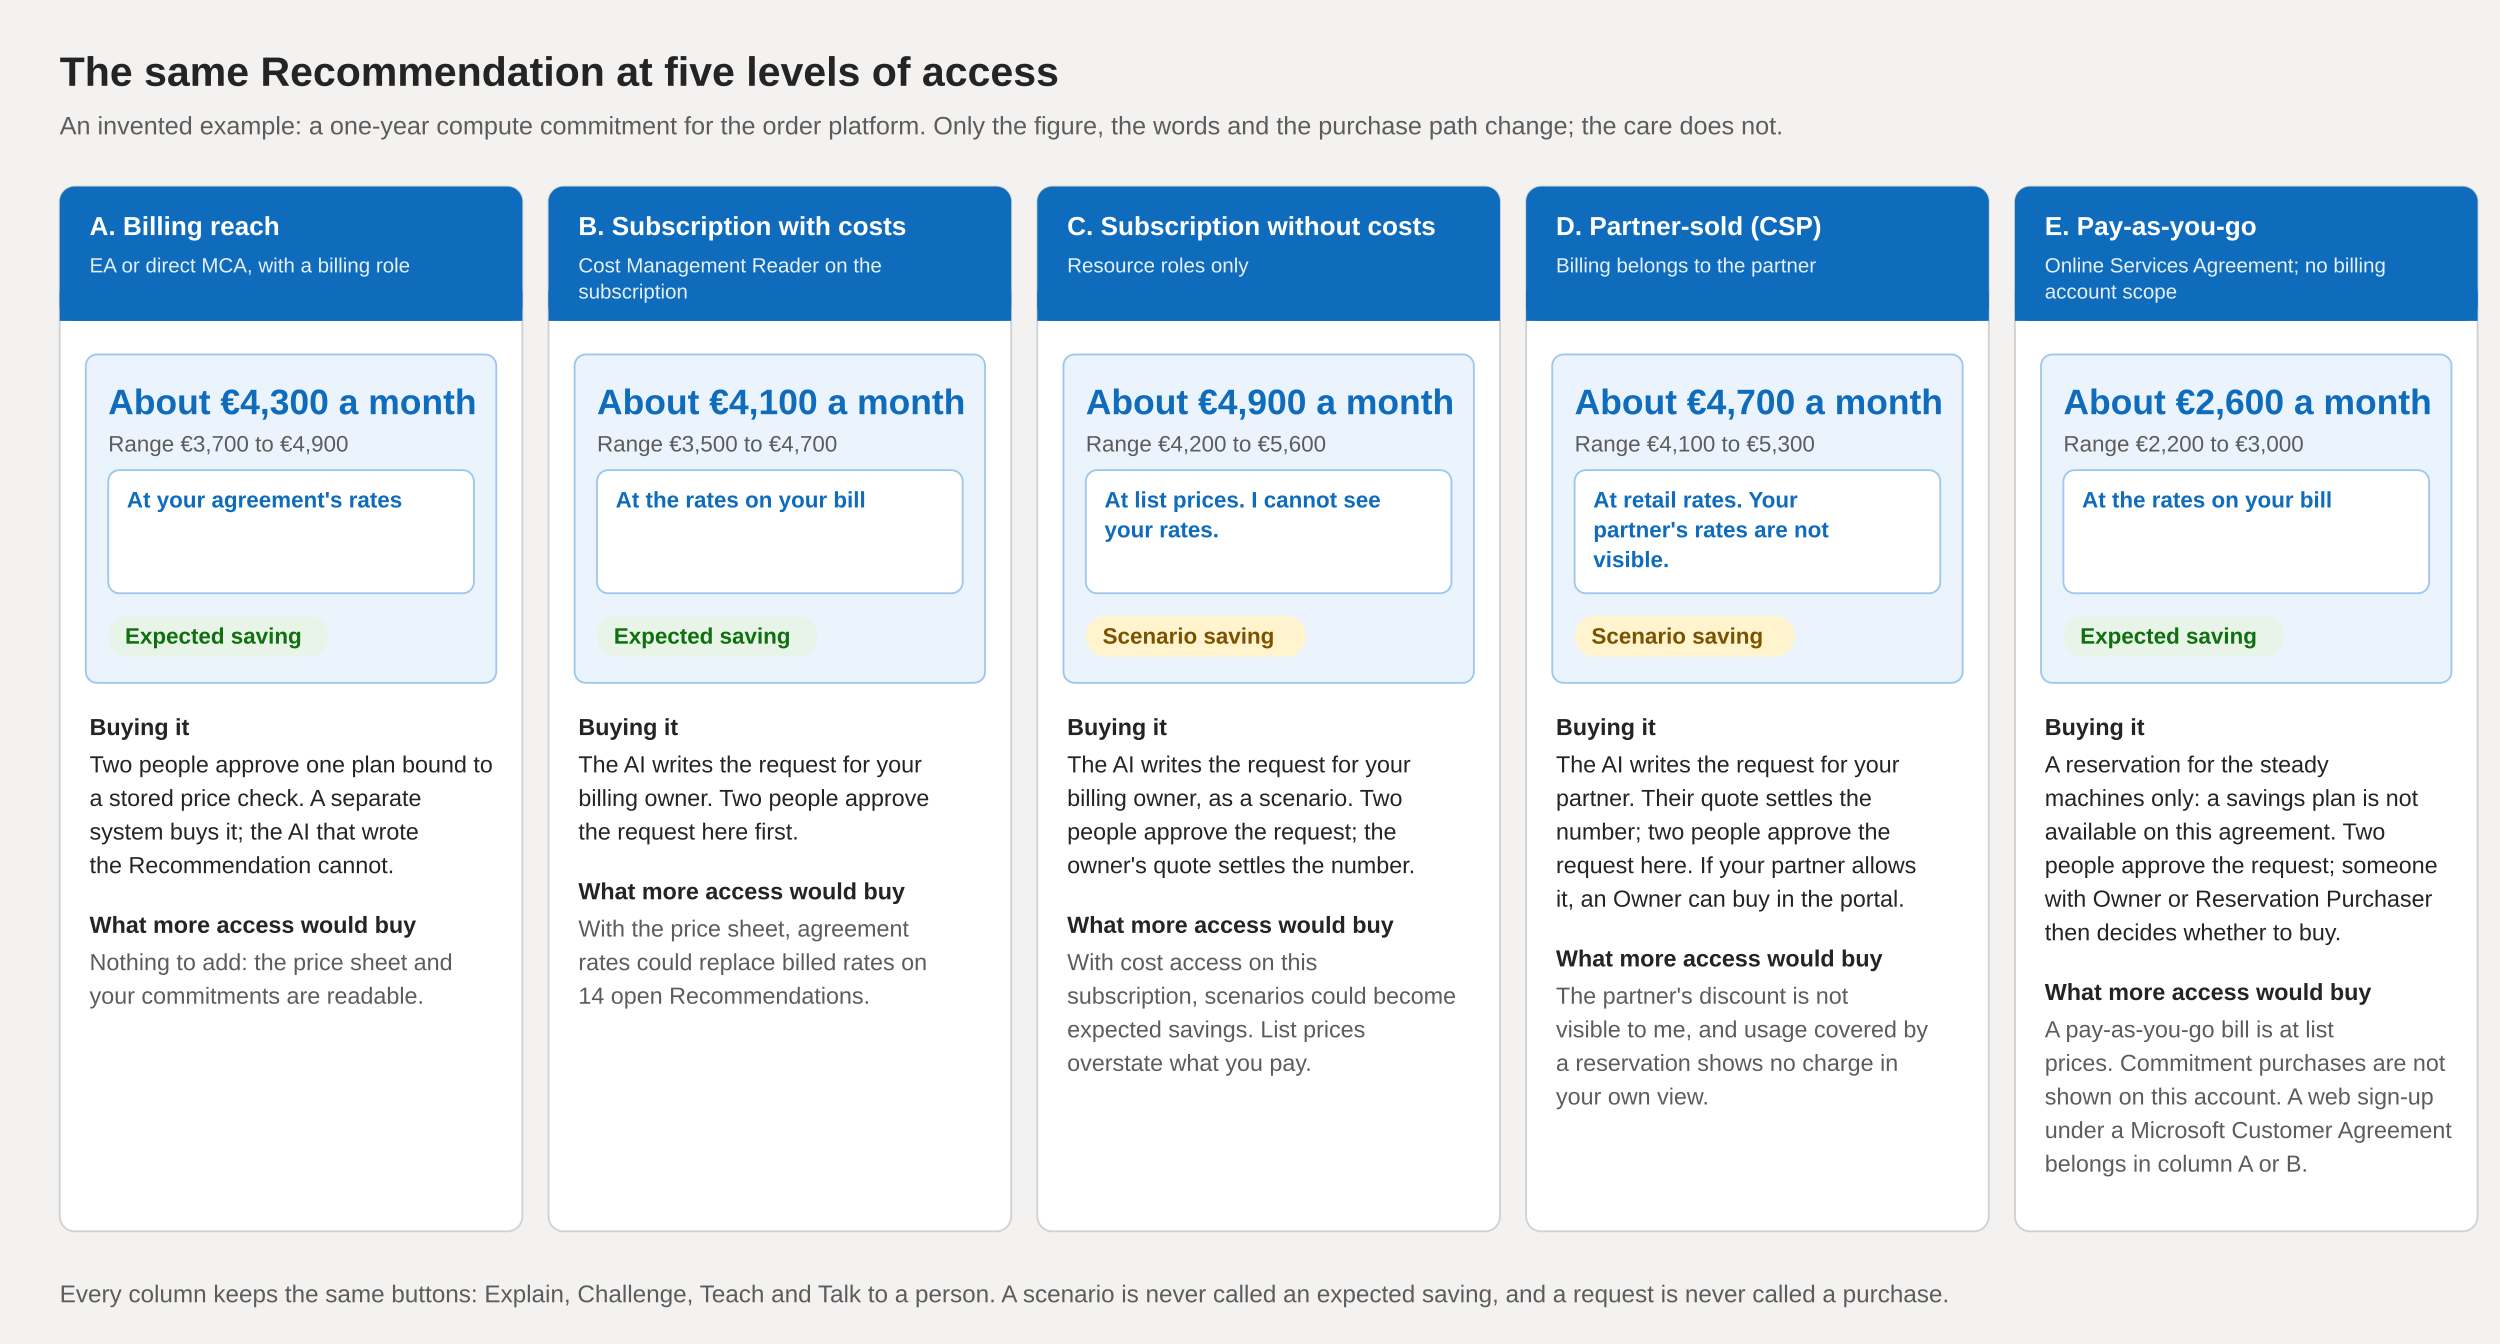
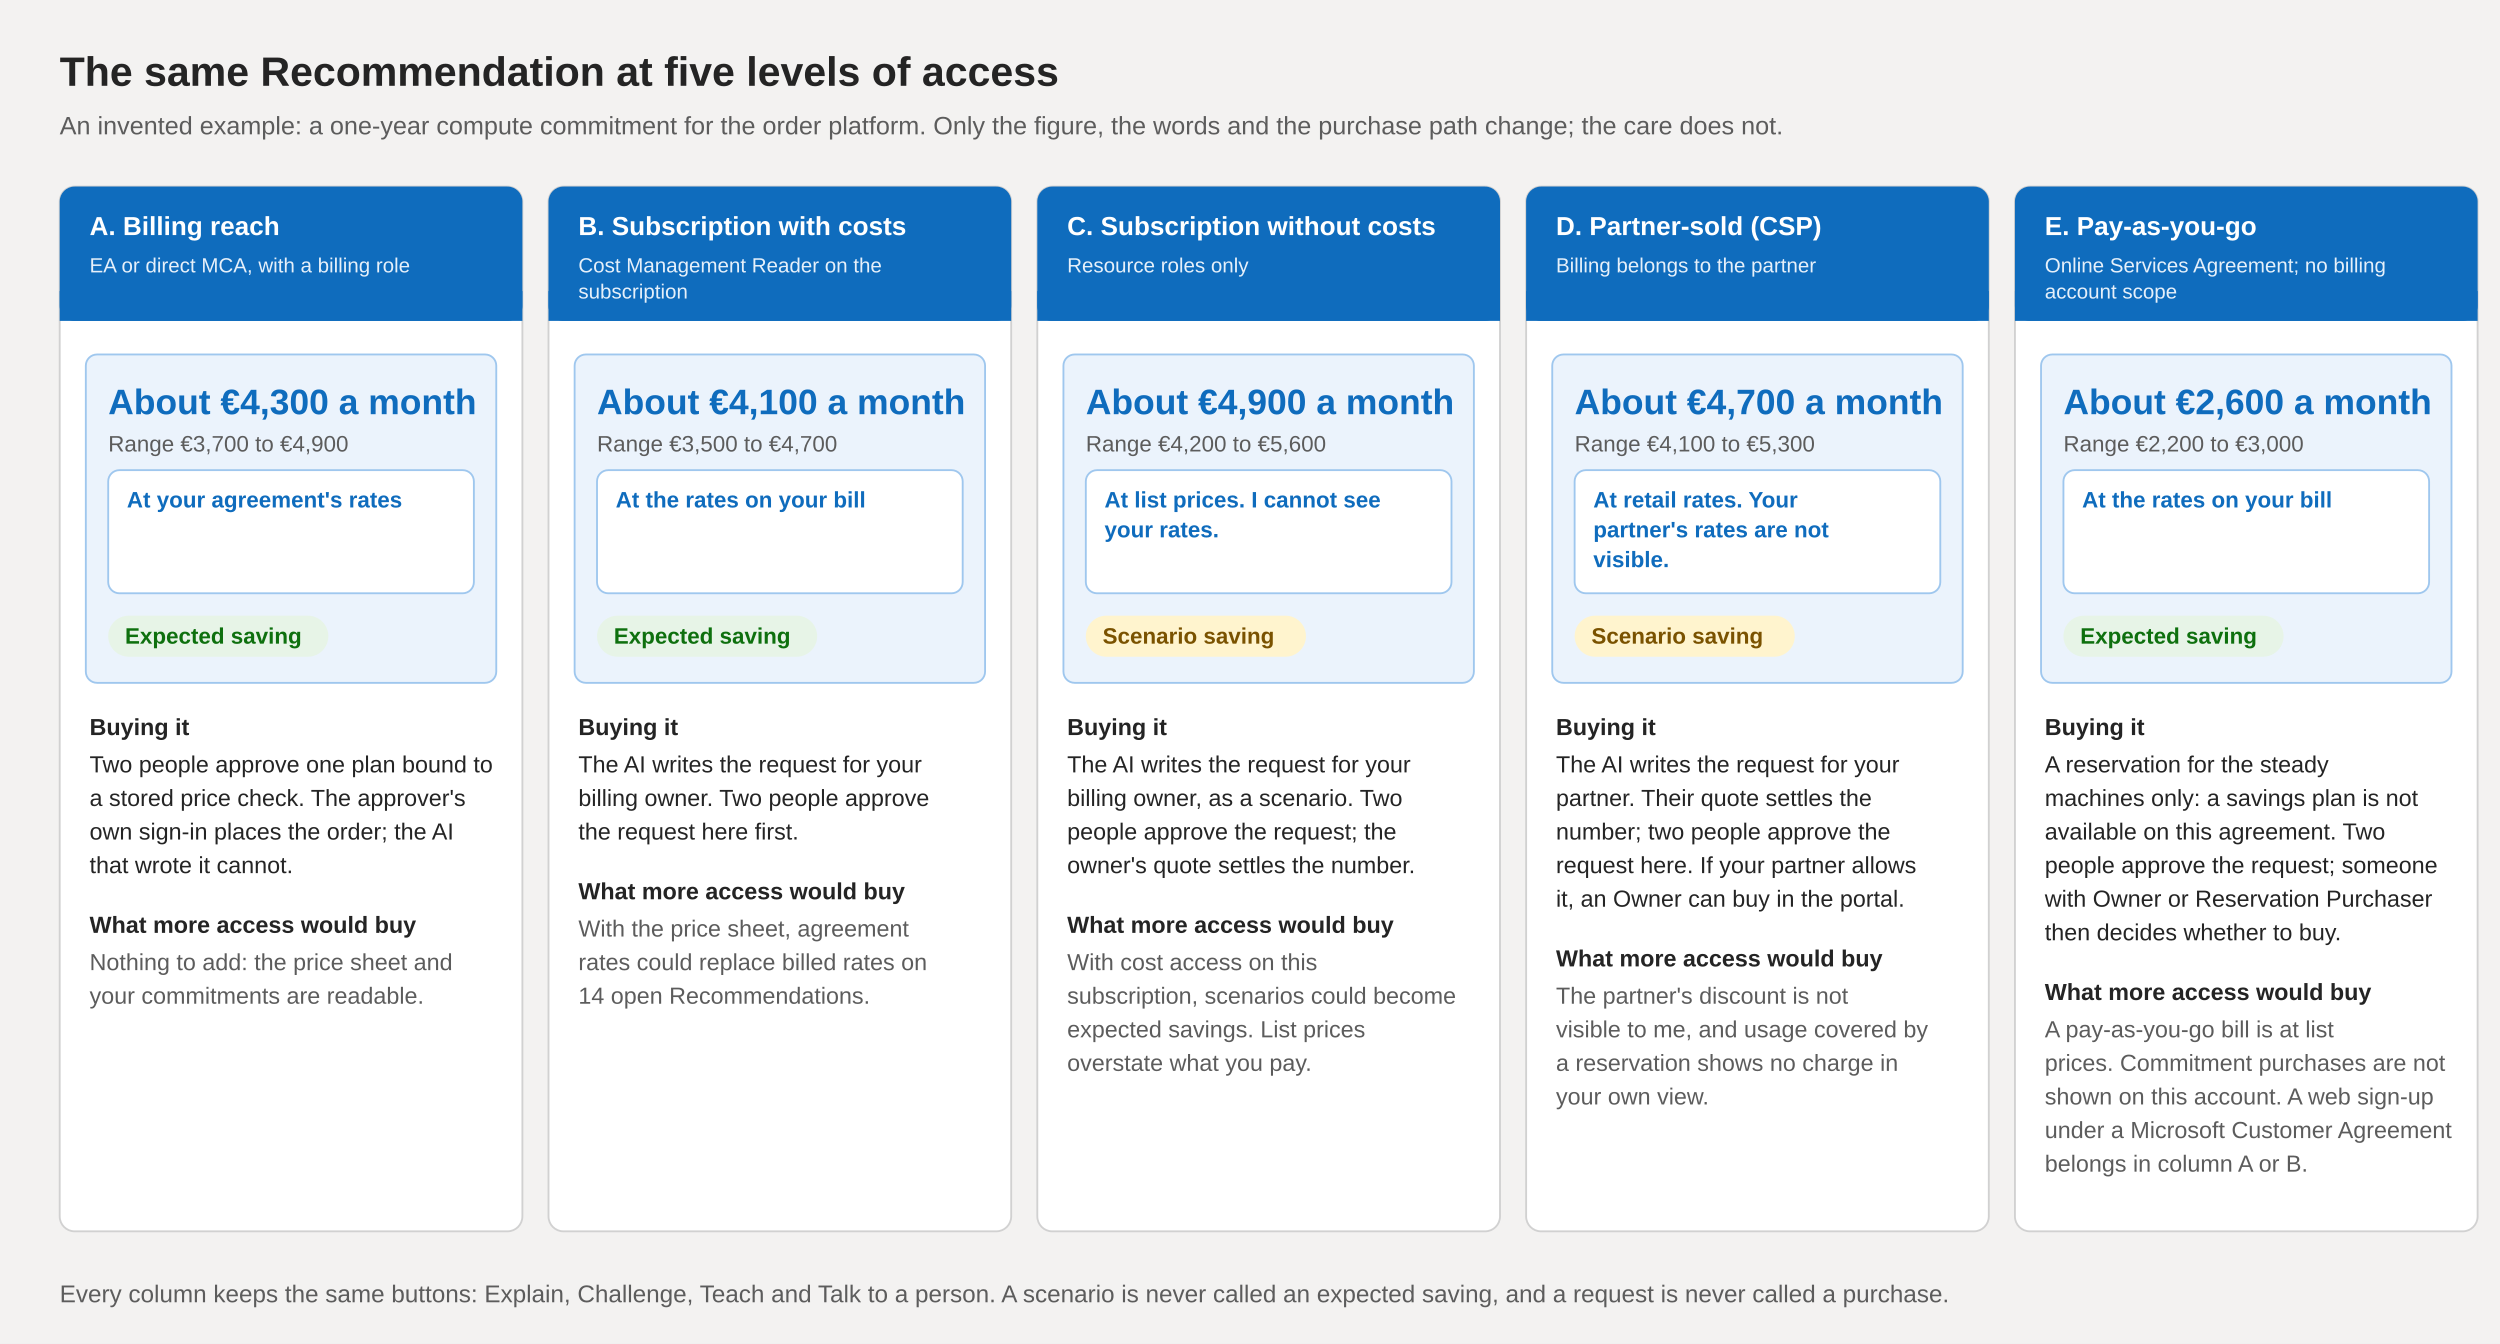
<svg xmlns="http://www.w3.org/2000/svg" viewBox="0 0 1340 720" width="1340" height="720" role="img" aria-labelledby="t d" font-family="Segoe UI, system-ui, -apple-system, Arial, sans-serif">
  <rect width="1340" height="720" fill="#F3F2F1" />
  <text x="32" y="46" font-size="22" font-weight="700" fill="#242424" text-anchor="start">The same Recommendation at five levels of access</text>
  <text x="32" y="72" font-size="13.5" font-weight="400" fill="#5C5C5C" text-anchor="start">An invented example: a one-year compute commitment for the order platform. Only the figure, the words and the purchase path change; the care does not.</text>
  <rect x="32" y="100" width="248" height="560" rx="8" fill="#FFFFFF" stroke="#D1D1D1" stroke-width="1" />
  <rect x="32" y="100" width="248" height="72" rx="8" fill="#0F6CBD" />
  <rect x="32" y="156" width="248" height="16" rx="0" fill="#0F6CBD" />
  <text x="48" y="126" font-size="14" font-weight="700" fill="#FFFFFF" text-anchor="start">A. Billing reach</text>
  <text x="48" y="146" font-size="11" font-weight="400" fill="#E6F0FA" text-anchor="start">EA or direct MCA, with a billing role</text>
  <rect x="46" y="190" width="220" height="176" rx="6" fill="#EBF3FC" stroke="#9FC7EE" stroke-width="1" />
  <text x="58" y="222" font-size="19" font-weight="700" fill="#0F6CBD" text-anchor="start">About €4,300 a month</text>
  <text x="58" y="242" font-size="12" font-weight="400" fill="#5C5C5C" text-anchor="start">Range €3,700 to €4,900</text>
  <rect x="58" y="252" width="196" height="66" rx="6" fill="#FFFFFF" stroke="#9FC7EE" stroke-width="1" />
  <text x="68" y="272" font-size="12" font-weight="600" fill="#0F6CBD" text-anchor="start">At your agreement's rates</text>
  <rect x="58" y="330" width="118" height="22" rx="11" fill="#E7F4E7" />
  <text x="67" y="345" font-size="12" font-weight="700" fill="#0E700E" text-anchor="start">Expected saving</text>
  <text x="48" y="394" font-size="12.5" font-weight="700" fill="#242424" text-anchor="start">Buying it</text>
  <text x="48" y="414" font-size="12.5" font-weight="400" fill="#242424" text-anchor="start">Two people approve one plan bound to</text>
-   <text x="48" y="432" font-size="12.5" font-weight="400" fill="#242424" text-anchor="start">a stored price check. A separate</text>
-   <text x="48" y="450" font-size="12.5" font-weight="400" fill="#242424" text-anchor="start">system buys it; the AI that wrote</text>
-   <text x="48" y="468" font-size="12.5" font-weight="400" fill="#242424" text-anchor="start">the Recommendation cannot.</text>
+   <text x="48" y="432" font-size="12.5" font-weight="400" fill="#242424" text-anchor="start">a stored price check. The approver's</text>
+   <text x="48" y="450" font-size="12.5" font-weight="400" fill="#242424" text-anchor="start">own sign-in places the order; the AI</text>
+   <text x="48" y="468" font-size="12.5" font-weight="400" fill="#242424" text-anchor="start">that wrote it cannot.</text>
  <text x="48" y="500" font-size="12.5" font-weight="700" fill="#242424" text-anchor="start">What more access would buy</text>
  <text x="48" y="520" font-size="12.5" font-weight="400" fill="#5C5C5C" text-anchor="start">Nothing to add: the price sheet and</text>
  <text x="48" y="538" font-size="12.5" font-weight="400" fill="#5C5C5C" text-anchor="start">your commitments are readable.</text>
  <rect x="294" y="100" width="248" height="560" rx="8" fill="#FFFFFF" stroke="#D1D1D1" stroke-width="1" />
  <rect x="294" y="100" width="248" height="72" rx="8" fill="#0F6CBD" />
  <rect x="294" y="156" width="248" height="16" rx="0" fill="#0F6CBD" />
  <text x="310" y="126" font-size="14" font-weight="700" fill="#FFFFFF" text-anchor="start">B. Subscription with costs</text>
  <text x="310" y="146" font-size="11" font-weight="400" fill="#E6F0FA" text-anchor="start">Cost Management Reader on the</text>
  <text x="310" y="160" font-size="11" font-weight="400" fill="#E6F0FA" text-anchor="start">subscription</text>
  <rect x="308" y="190" width="220" height="176" rx="6" fill="#EBF3FC" stroke="#9FC7EE" stroke-width="1" />
  <text x="320" y="222" font-size="19" font-weight="700" fill="#0F6CBD" text-anchor="start">About €4,100 a month</text>
  <text x="320" y="242" font-size="12" font-weight="400" fill="#5C5C5C" text-anchor="start">Range €3,500 to €4,700</text>
  <rect x="320" y="252" width="196" height="66" rx="6" fill="#FFFFFF" stroke="#9FC7EE" stroke-width="1" />
  <text x="330" y="272" font-size="12" font-weight="600" fill="#0F6CBD" text-anchor="start">At the rates on your bill</text>
  <rect x="320" y="330" width="118" height="22" rx="11" fill="#E7F4E7" />
  <text x="329" y="345" font-size="12" font-weight="700" fill="#0E700E" text-anchor="start">Expected saving</text>
  <text x="310" y="394" font-size="12.5" font-weight="700" fill="#242424" text-anchor="start">Buying it</text>
  <text x="310" y="414" font-size="12.5" font-weight="400" fill="#242424" text-anchor="start">The AI writes the request for your</text>
  <text x="310" y="432" font-size="12.5" font-weight="400" fill="#242424" text-anchor="start">billing owner. Two people approve</text>
  <text x="310" y="450" font-size="12.5" font-weight="400" fill="#242424" text-anchor="start">the request here first.</text>
  <text x="310" y="482" font-size="12.5" font-weight="700" fill="#242424" text-anchor="start">What more access would buy</text>
  <text x="310" y="502" font-size="12.5" font-weight="400" fill="#5C5C5C" text-anchor="start">With the price sheet, agreement</text>
  <text x="310" y="520" font-size="12.5" font-weight="400" fill="#5C5C5C" text-anchor="start">rates could replace billed rates on</text>
  <text x="310" y="538" font-size="12.5" font-weight="400" fill="#5C5C5C" text-anchor="start">14 open Recommendations.</text>
  <rect x="556" y="100" width="248" height="560" rx="8" fill="#FFFFFF" stroke="#D1D1D1" stroke-width="1" />
  <rect x="556" y="100" width="248" height="72" rx="8" fill="#0F6CBD" />
  <rect x="556" y="156" width="248" height="16" rx="0" fill="#0F6CBD" />
  <text x="572" y="126" font-size="14" font-weight="700" fill="#FFFFFF" text-anchor="start">C. Subscription without costs</text>
  <text x="572" y="146" font-size="11" font-weight="400" fill="#E6F0FA" text-anchor="start">Resource roles only</text>
  <rect x="570" y="190" width="220" height="176" rx="6" fill="#EBF3FC" stroke="#9FC7EE" stroke-width="1" />
  <text x="582" y="222" font-size="19" font-weight="700" fill="#0F6CBD" text-anchor="start">About €4,900 a month</text>
  <text x="582" y="242" font-size="12" font-weight="400" fill="#5C5C5C" text-anchor="start">Range €4,200 to €5,600</text>
  <rect x="582" y="252" width="196" height="66" rx="6" fill="#FFFFFF" stroke="#9FC7EE" stroke-width="1" />
  <text x="592" y="272" font-size="12" font-weight="600" fill="#0F6CBD" text-anchor="start">At list prices. I cannot see</text>
  <text x="592" y="288" font-size="12" font-weight="600" fill="#0F6CBD" text-anchor="start">your rates.</text>
  <rect x="582" y="330" width="118" height="22" rx="11" fill="#FFF4CE" />
  <text x="591" y="345" font-size="12" font-weight="700" fill="#7A5200" text-anchor="start">Scenario saving</text>
  <text x="572" y="394" font-size="12.5" font-weight="700" fill="#242424" text-anchor="start">Buying it</text>
  <text x="572" y="414" font-size="12.5" font-weight="400" fill="#242424" text-anchor="start">The AI writes the request for your</text>
  <text x="572" y="432" font-size="12.5" font-weight="400" fill="#242424" text-anchor="start">billing owner, as a scenario. Two</text>
  <text x="572" y="450" font-size="12.5" font-weight="400" fill="#242424" text-anchor="start">people approve the request; the</text>
  <text x="572" y="468" font-size="12.5" font-weight="400" fill="#242424" text-anchor="start">owner's quote settles the number.</text>
  <text x="572" y="500" font-size="12.5" font-weight="700" fill="#242424" text-anchor="start">What more access would buy</text>
  <text x="572" y="520" font-size="12.5" font-weight="400" fill="#5C5C5C" text-anchor="start">With cost access on this</text>
  <text x="572" y="538" font-size="12.5" font-weight="400" fill="#5C5C5C" text-anchor="start">subscription, scenarios could become</text>
  <text x="572" y="556" font-size="12.5" font-weight="400" fill="#5C5C5C" text-anchor="start">expected savings. List prices</text>
  <text x="572" y="574" font-size="12.5" font-weight="400" fill="#5C5C5C" text-anchor="start">overstate what you pay.</text>
  <rect x="818" y="100" width="248" height="560" rx="8" fill="#FFFFFF" stroke="#D1D1D1" stroke-width="1" />
  <rect x="818" y="100" width="248" height="72" rx="8" fill="#0F6CBD" />
  <rect x="818" y="156" width="248" height="16" rx="0" fill="#0F6CBD" />
  <text x="834" y="126" font-size="14" font-weight="700" fill="#FFFFFF" text-anchor="start">D. Partner-sold (CSP)</text>
  <text x="834" y="146" font-size="11" font-weight="400" fill="#E6F0FA" text-anchor="start">Billing belongs to the partner</text>
  <rect x="832" y="190" width="220" height="176" rx="6" fill="#EBF3FC" stroke="#9FC7EE" stroke-width="1" />
  <text x="844" y="222" font-size="19" font-weight="700" fill="#0F6CBD" text-anchor="start">About €4,700 a month</text>
  <text x="844" y="242" font-size="12" font-weight="400" fill="#5C5C5C" text-anchor="start">Range €4,100 to €5,300</text>
  <rect x="844" y="252" width="196" height="66" rx="6" fill="#FFFFFF" stroke="#9FC7EE" stroke-width="1" />
  <text x="854" y="272" font-size="12" font-weight="600" fill="#0F6CBD" text-anchor="start">At retail rates. Your</text>
  <text x="854" y="288" font-size="12" font-weight="600" fill="#0F6CBD" text-anchor="start">partner's rates are not</text>
  <text x="854" y="304" font-size="12" font-weight="600" fill="#0F6CBD" text-anchor="start">visible.</text>
  <rect x="844" y="330" width="118" height="22" rx="11" fill="#FFF4CE" />
  <text x="853" y="345" font-size="12" font-weight="700" fill="#7A5200" text-anchor="start">Scenario saving</text>
  <text x="834" y="394" font-size="12.5" font-weight="700" fill="#242424" text-anchor="start">Buying it</text>
  <text x="834" y="414" font-size="12.5" font-weight="400" fill="#242424" text-anchor="start">The AI writes the request for your</text>
  <text x="834" y="432" font-size="12.5" font-weight="400" fill="#242424" text-anchor="start">partner. Their quote settles the</text>
  <text x="834" y="450" font-size="12.5" font-weight="400" fill="#242424" text-anchor="start">number; two people approve the</text>
  <text x="834" y="468" font-size="12.5" font-weight="400" fill="#242424" text-anchor="start">request here. If your partner allows</text>
  <text x="834" y="486" font-size="12.5" font-weight="400" fill="#242424" text-anchor="start">it, an Owner can buy in the portal.</text>
  <text x="834" y="518" font-size="12.5" font-weight="700" fill="#242424" text-anchor="start">What more access would buy</text>
  <text x="834" y="538" font-size="12.5" font-weight="400" fill="#5C5C5C" text-anchor="start">The partner's discount is not</text>
  <text x="834" y="556" font-size="12.5" font-weight="400" fill="#5C5C5C" text-anchor="start">visible to me, and usage covered by</text>
  <text x="834" y="574" font-size="12.5" font-weight="400" fill="#5C5C5C" text-anchor="start">a reservation shows no charge in</text>
  <text x="834" y="592" font-size="12.5" font-weight="400" fill="#5C5C5C" text-anchor="start">your own view.</text>
  <rect x="1080" y="100" width="248" height="560" rx="8" fill="#FFFFFF" stroke="#D1D1D1" stroke-width="1" />
  <rect x="1080" y="100" width="248" height="72" rx="8" fill="#0F6CBD" />
  <rect x="1080" y="156" width="248" height="16" rx="0" fill="#0F6CBD" />
  <text x="1096" y="126" font-size="14" font-weight="700" fill="#FFFFFF" text-anchor="start">E. Pay-as-you-go</text>
  <text x="1096" y="146" font-size="11" font-weight="400" fill="#E6F0FA" text-anchor="start">Online Services Agreement; no billing</text>
  <text x="1096" y="160" font-size="11" font-weight="400" fill="#E6F0FA" text-anchor="start">account scope</text>
  <rect x="1094" y="190" width="220" height="176" rx="6" fill="#EBF3FC" stroke="#9FC7EE" stroke-width="1" />
  <text x="1106" y="222" font-size="19" font-weight="700" fill="#0F6CBD" text-anchor="start">About €2,600 a month</text>
  <text x="1106" y="242" font-size="12" font-weight="400" fill="#5C5C5C" text-anchor="start">Range €2,200 to €3,000</text>
  <rect x="1106" y="252" width="196" height="66" rx="6" fill="#FFFFFF" stroke="#9FC7EE" stroke-width="1" />
  <text x="1116" y="272" font-size="12" font-weight="600" fill="#0F6CBD" text-anchor="start">At the rates on your bill</text>
  <rect x="1106" y="330" width="118" height="22" rx="11" fill="#E7F4E7" />
  <text x="1115" y="345" font-size="12" font-weight="700" fill="#0E700E" text-anchor="start">Expected saving</text>
  <text x="1096" y="394" font-size="12.5" font-weight="700" fill="#242424" text-anchor="start">Buying it</text>
  <text x="1096" y="414" font-size="12.5" font-weight="400" fill="#242424" text-anchor="start">A reservation for the steady</text>
  <text x="1096" y="432" font-size="12.5" font-weight="400" fill="#242424" text-anchor="start">machines only: a savings plan is not</text>
  <text x="1096" y="450" font-size="12.5" font-weight="400" fill="#242424" text-anchor="start">available on this agreement. Two</text>
  <text x="1096" y="468" font-size="12.5" font-weight="400" fill="#242424" text-anchor="start">people approve the request; someone</text>
  <text x="1096" y="486" font-size="12.5" font-weight="400" fill="#242424" text-anchor="start">with Owner or Reservation Purchaser</text>
  <text x="1096" y="504" font-size="12.5" font-weight="400" fill="#242424" text-anchor="start">then decides whether to buy.</text>
  <text x="1096" y="536" font-size="12.5" font-weight="700" fill="#242424" text-anchor="start">What more access would buy</text>
  <text x="1096" y="556" font-size="12.5" font-weight="400" fill="#5C5C5C" text-anchor="start">A pay-as-you-go bill is at list</text>
  <text x="1096" y="574" font-size="12.5" font-weight="400" fill="#5C5C5C" text-anchor="start">prices. Commitment purchases are not</text>
  <text x="1096" y="592" font-size="12.5" font-weight="400" fill="#5C5C5C" text-anchor="start">shown on this account. A web sign-up</text>
  <text x="1096" y="610" font-size="12.5" font-weight="400" fill="#5C5C5C" text-anchor="start">under a Microsoft Customer Agreement</text>
  <text x="1096" y="628" font-size="12.5" font-weight="400" fill="#5C5C5C" text-anchor="start">belongs in column A or B.</text>
  <text x="32" y="698" font-size="13" font-weight="400" fill="#5C5C5C" text-anchor="start">Every column keeps the same buttons: Explain, Challenge, Teach and Talk to a person. A scenario is never called an expected saving, and a request is never called a purchase.</text>
</svg>
